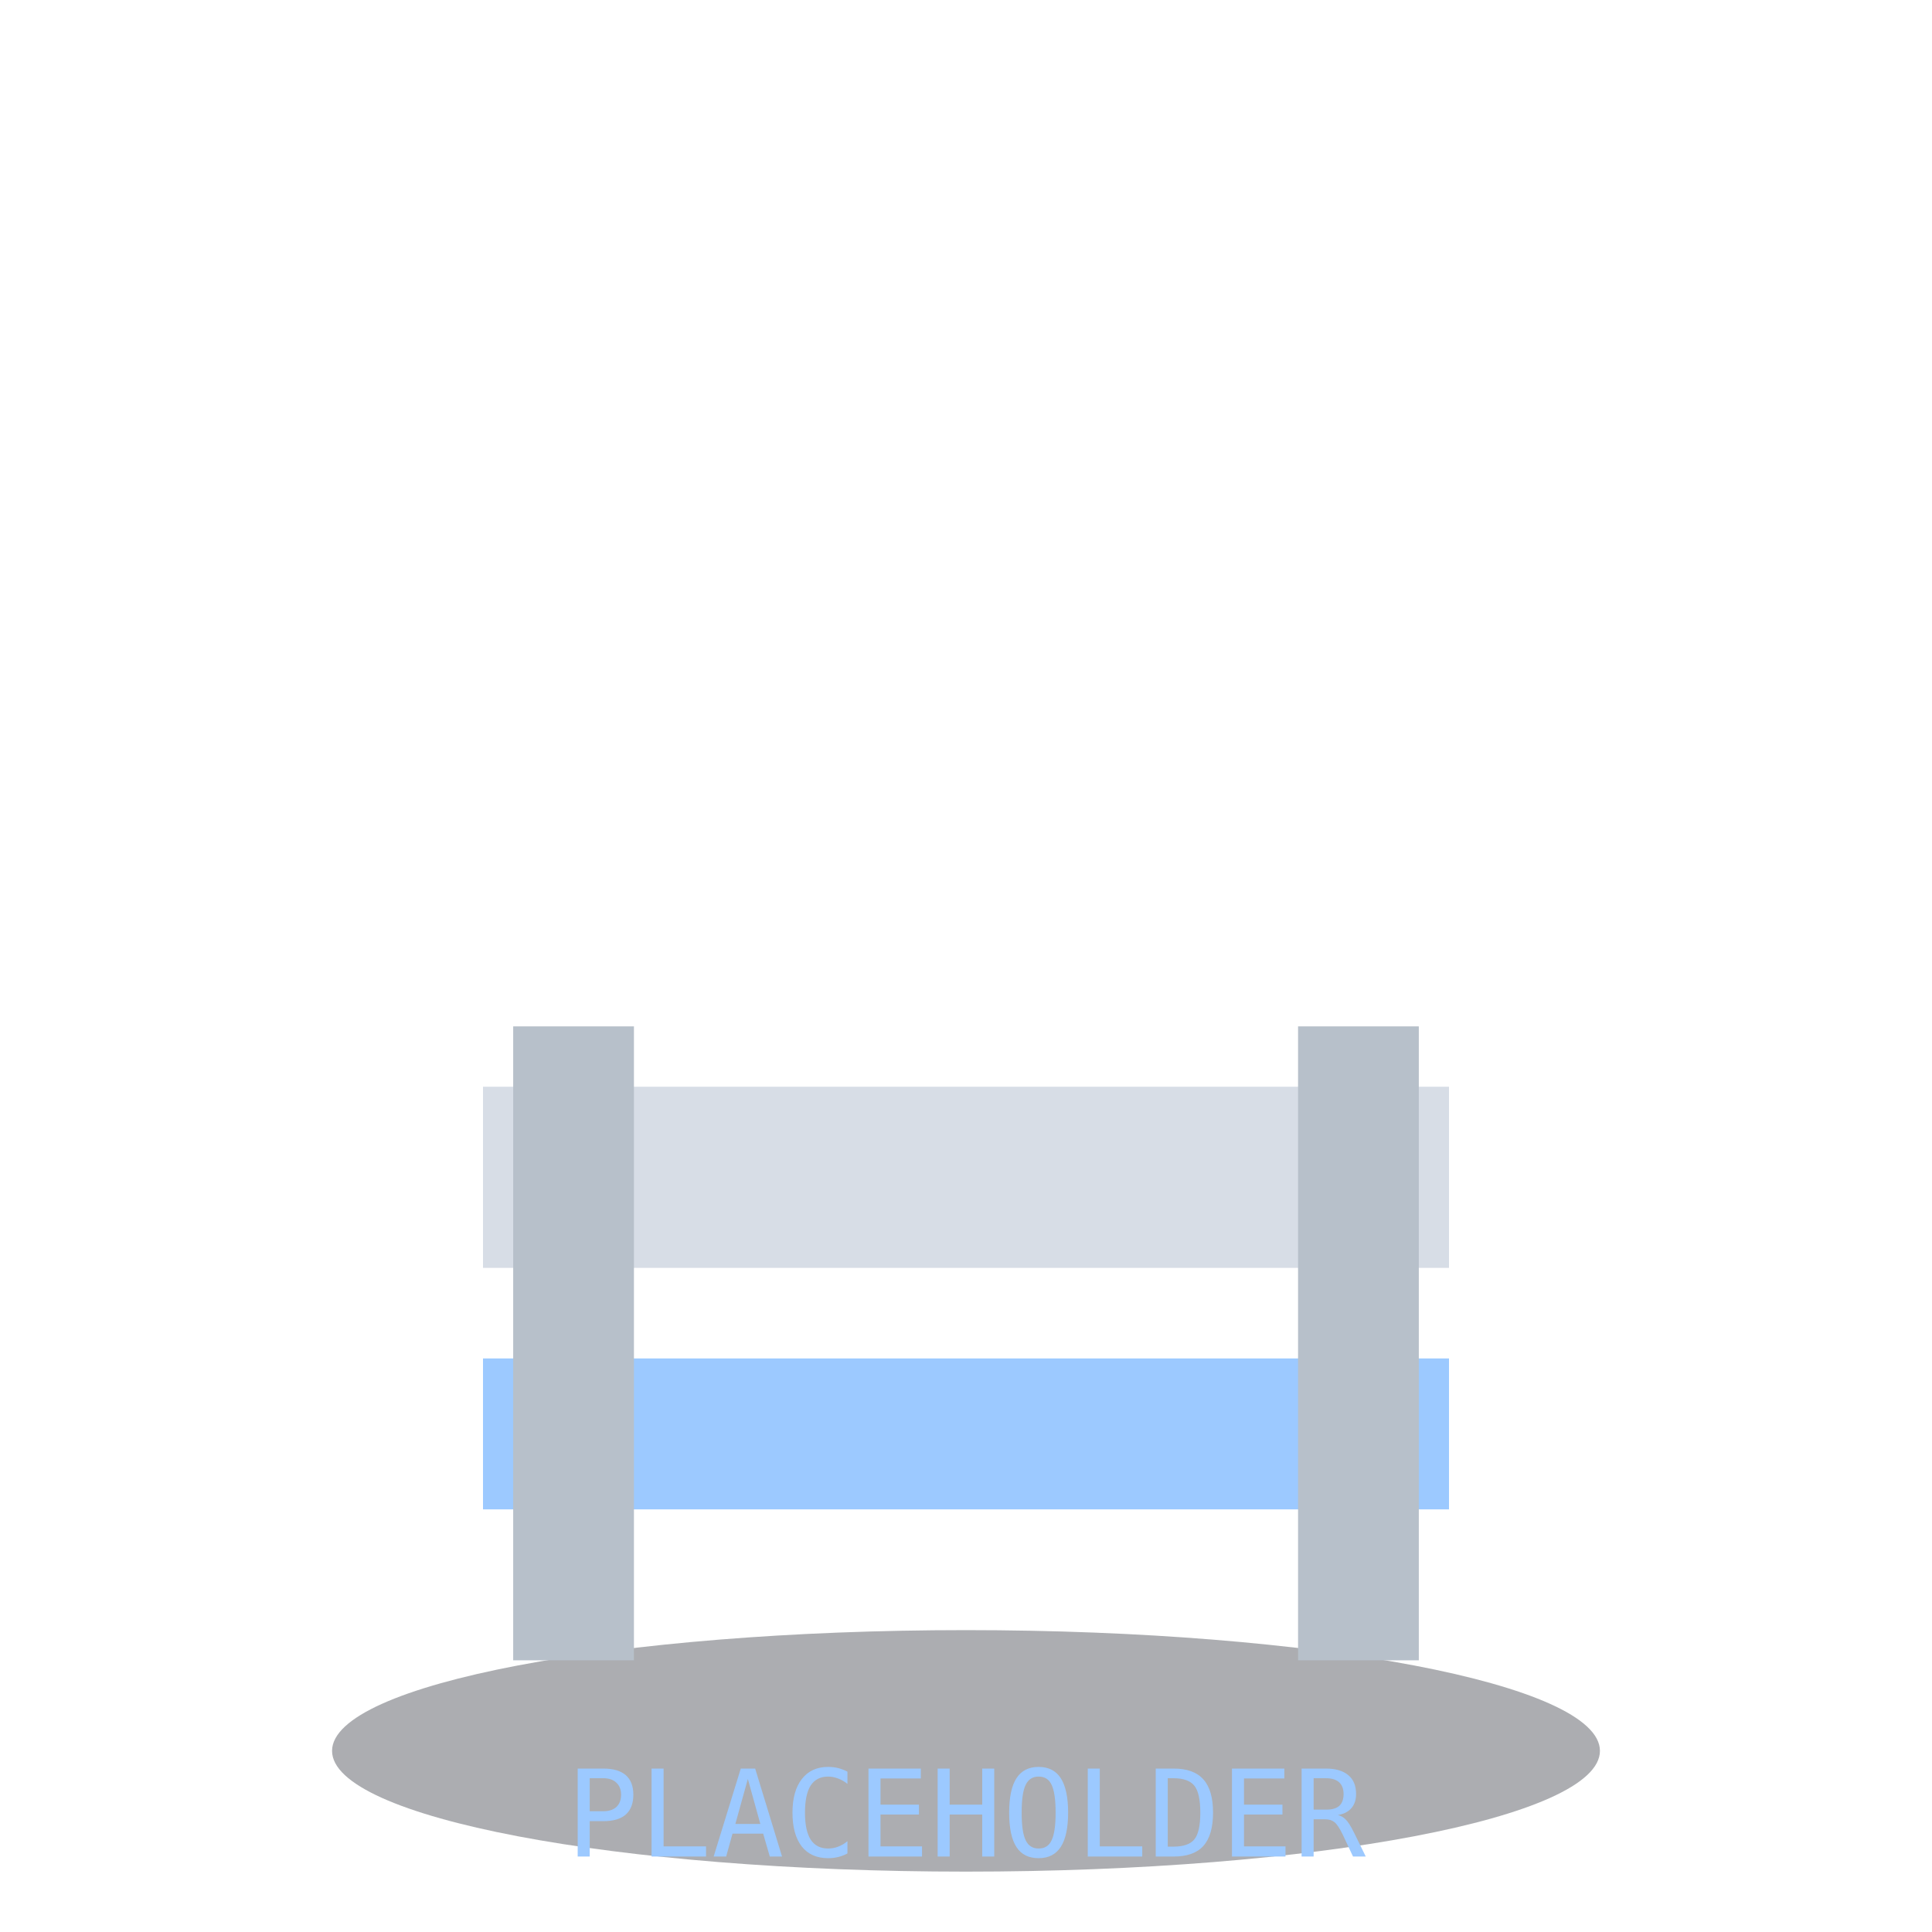
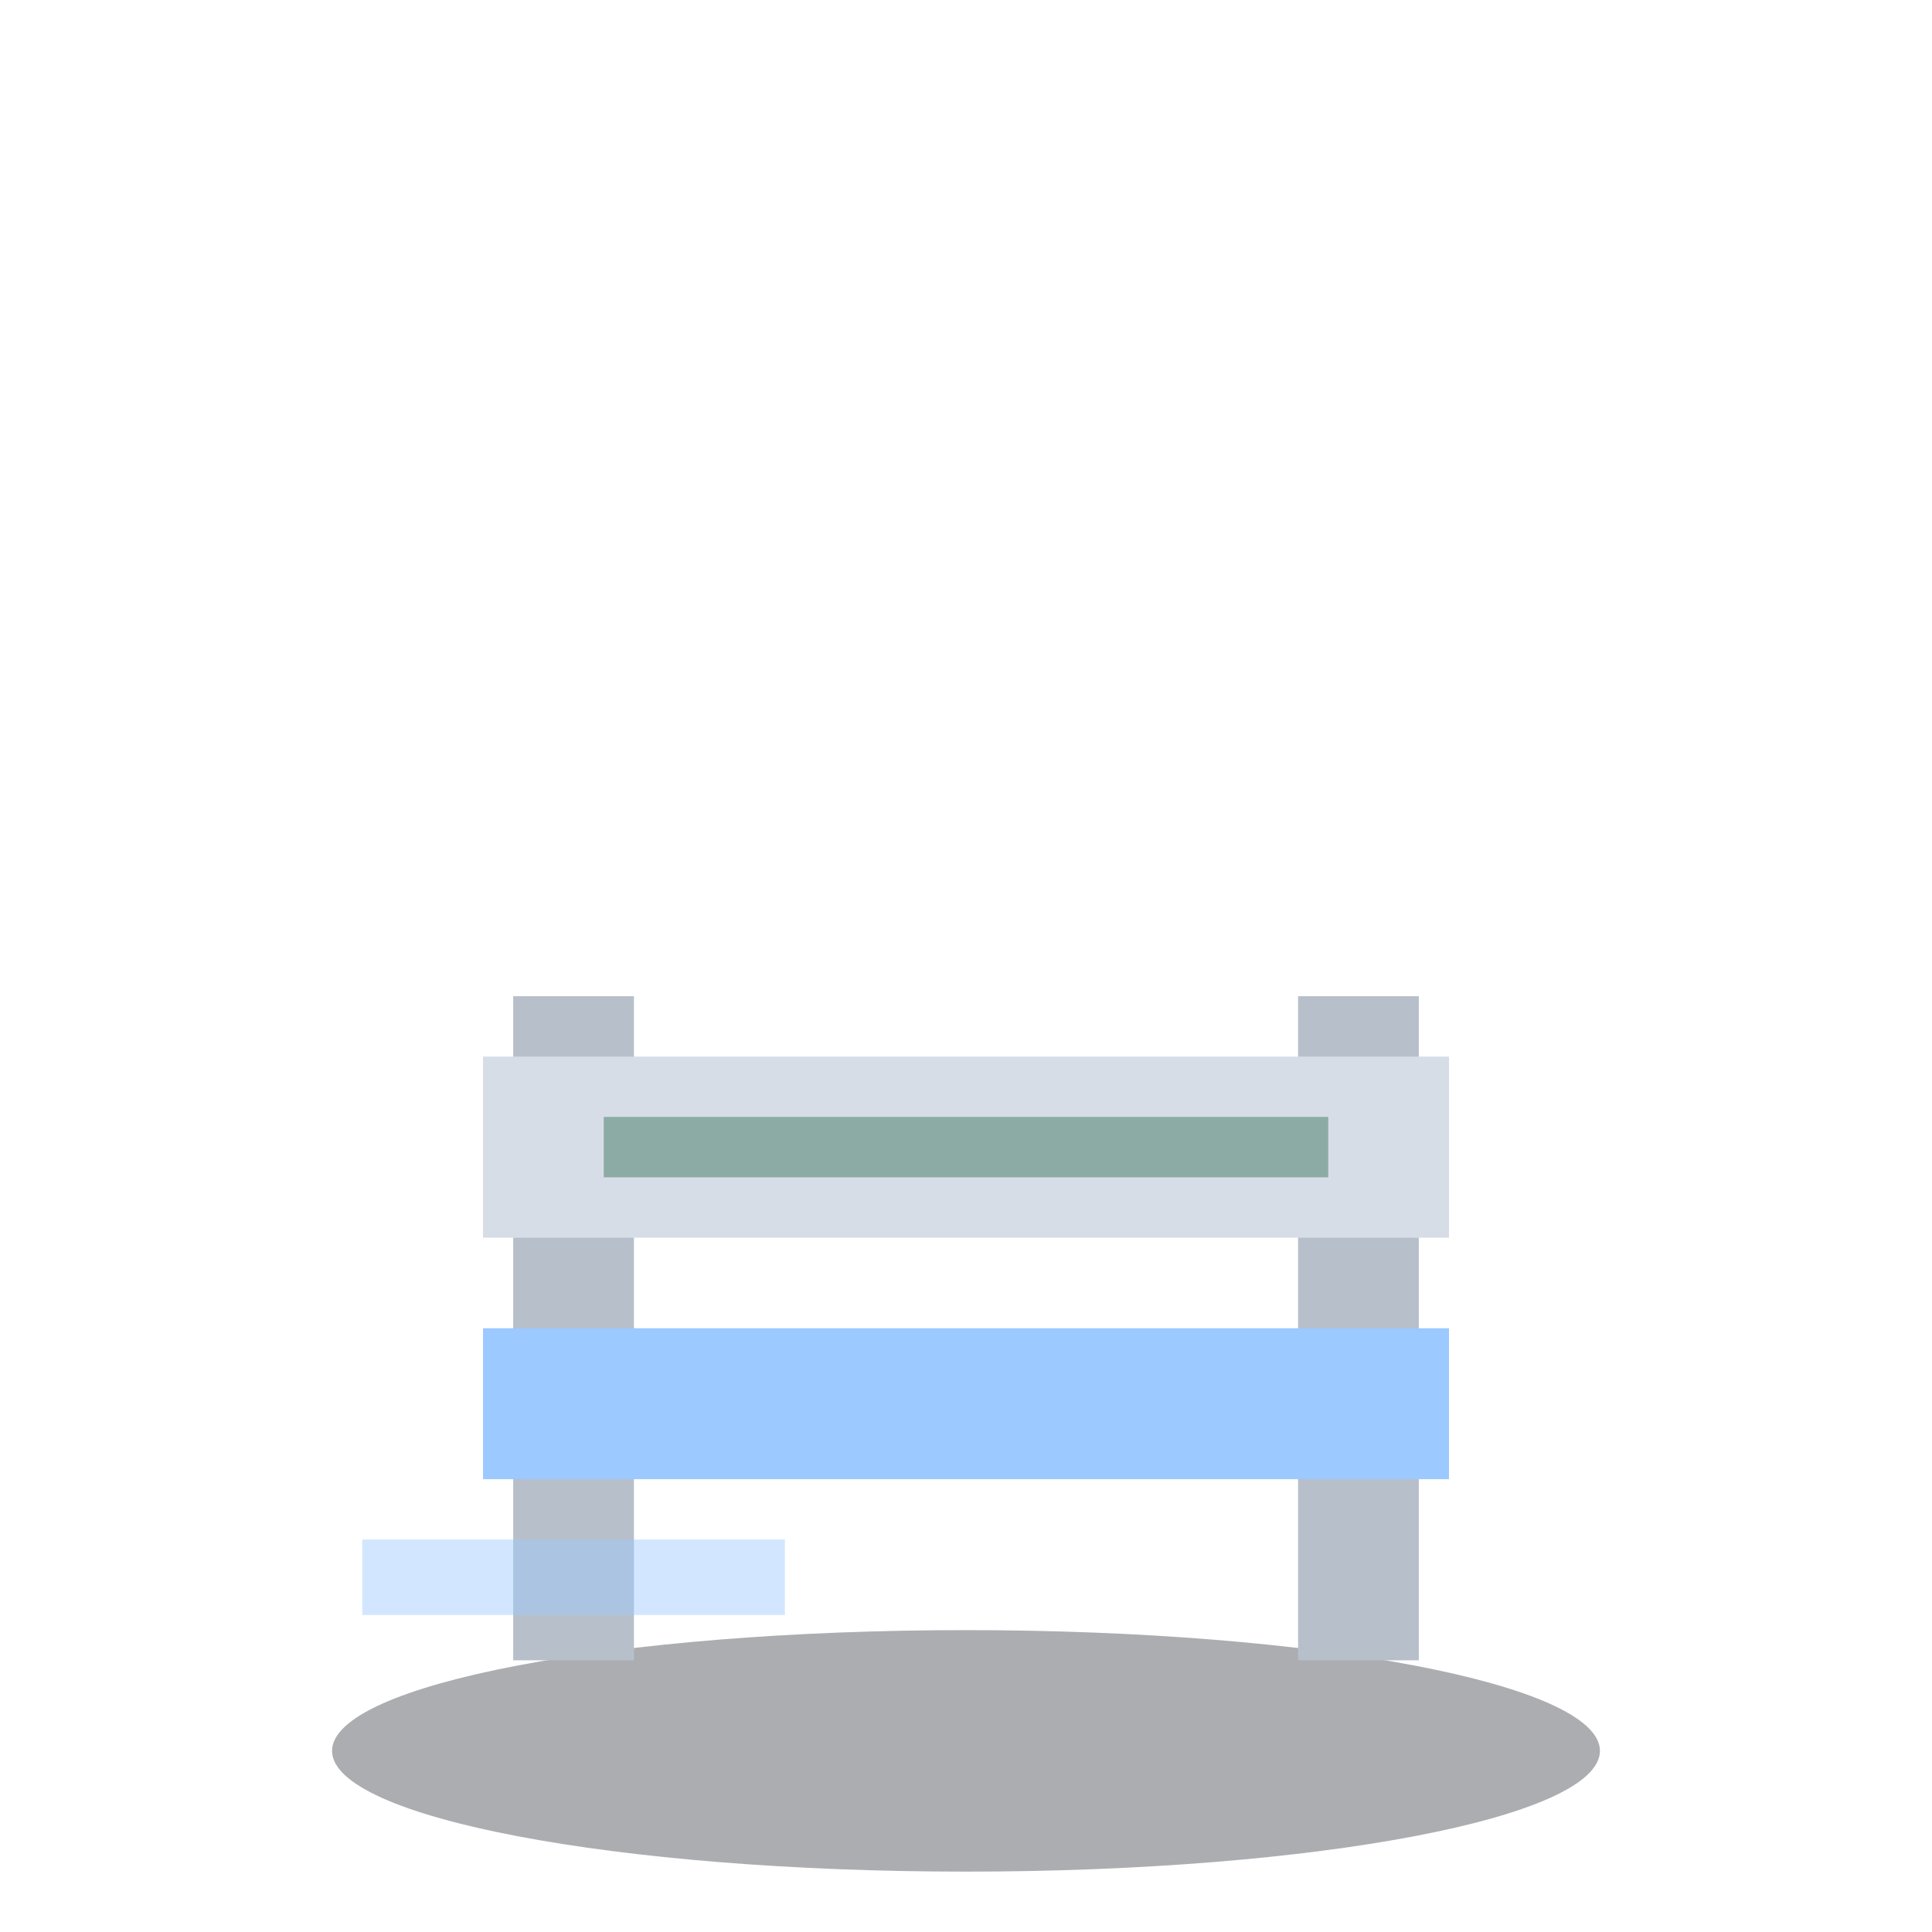
- <svg xmlns="http://www.w3.org/2000/svg" width="128" height="128" viewBox="0 0 128 128" role="img" aria-label="VibeGear2 placeholder art">
+ <svg xmlns="http://www.w3.org/2000/svg" width="128" height="128" viewBox="0 0 128 128" role="img" aria-label="velvet-coast short-rail roadside prop">
  <rect width="128" height="128" fill="none" />
  <ellipse cx="64" cy="116" rx="42" ry="8" fill="#10151f" opacity="0.35" />
-   <rect x="32" y="72" width="64" height="12" fill="#d7dde6" />
-   <rect x="32" y="90" width="64" height="10" fill="#9cc9ff" />
-   <rect x="34" y="68" width="8" height="42" fill="#b7c0ca" />
-   <rect x="86" y="68" width="8" height="42" fill="#b7c0ca" />
-   <text x="64" y="123" text-anchor="middle" font-family="monospace" font-size="8" fill="#9cc9ff">PLACEHOLDER</text>
+   <rect x="34" y="66" width="8" height="44" fill="#b7c0ca" />
+   <rect x="86" y="66" width="8" height="44" fill="#b7c0ca" />
+   <rect x="32" y="70" width="64" height="12" fill="#d7dde6" />
+   <rect x="32" y="88" width="64" height="10" fill="#9cc9ff" />
+   <rect x="40" y="74" width="48" height="4" fill="#2f6f54" opacity="0.45" />
+   <rect x="24" y="102" width="28" height="5" fill="#9cc9ff" opacity="0.45" />
</svg>
